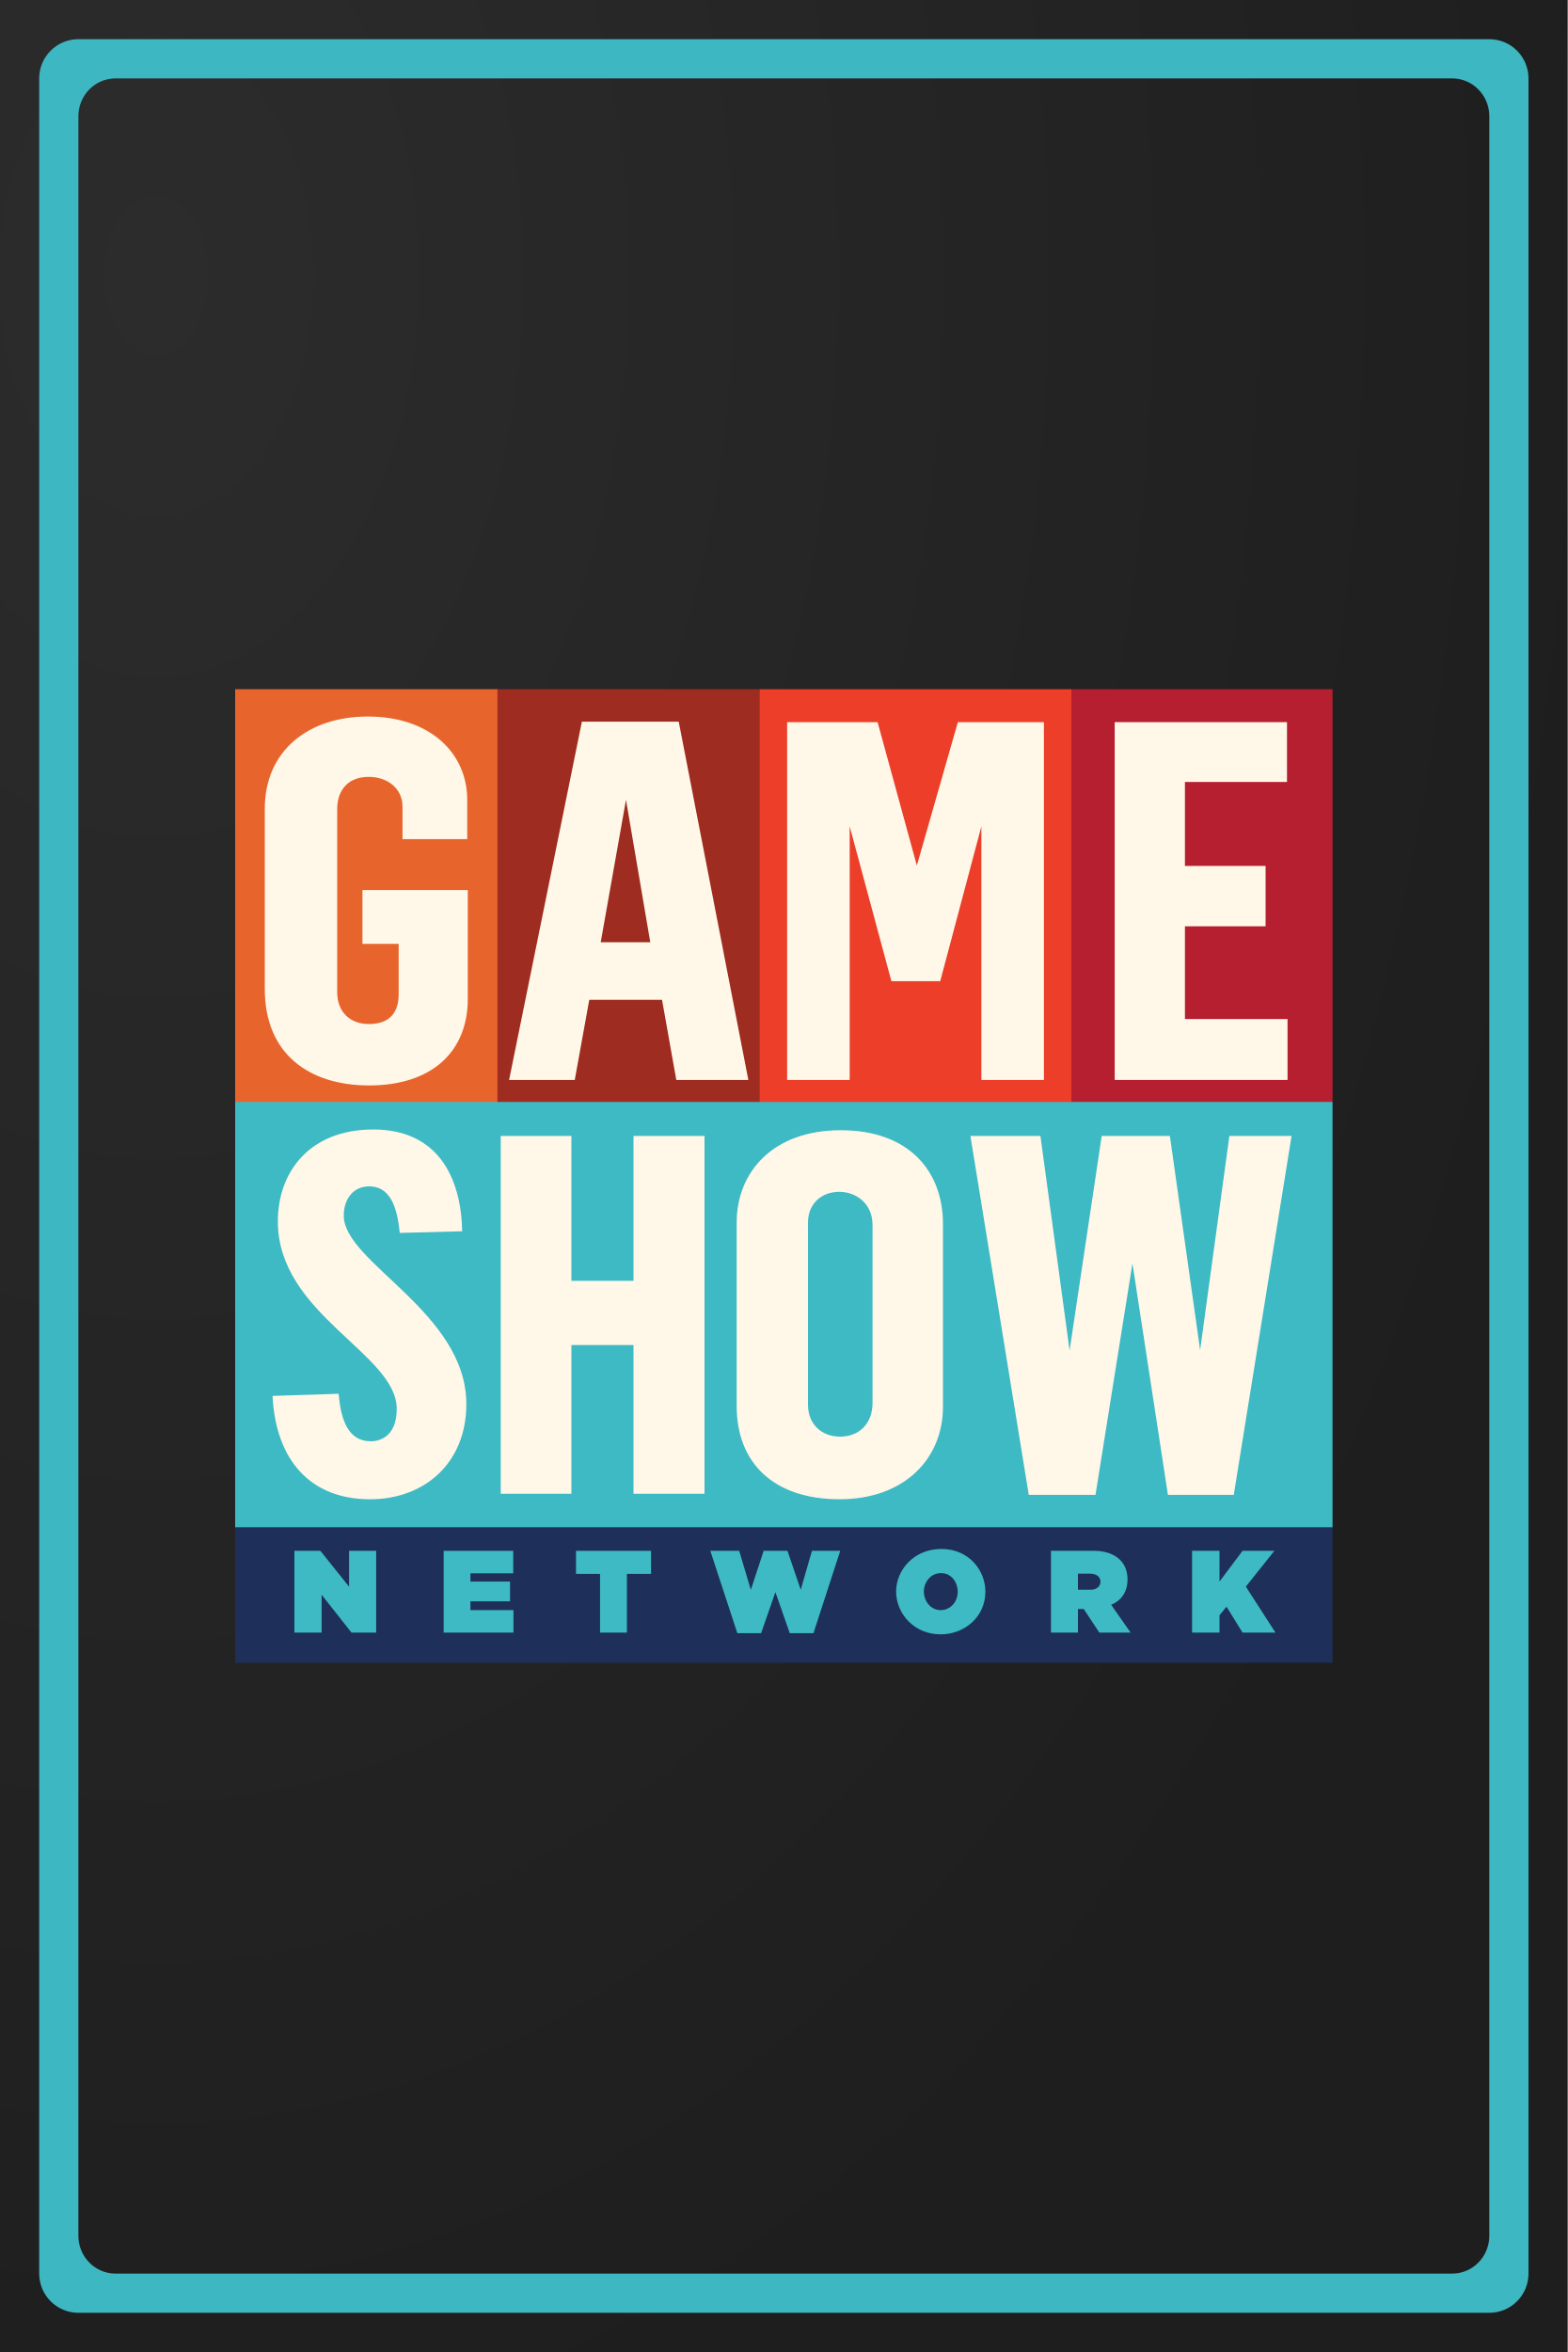
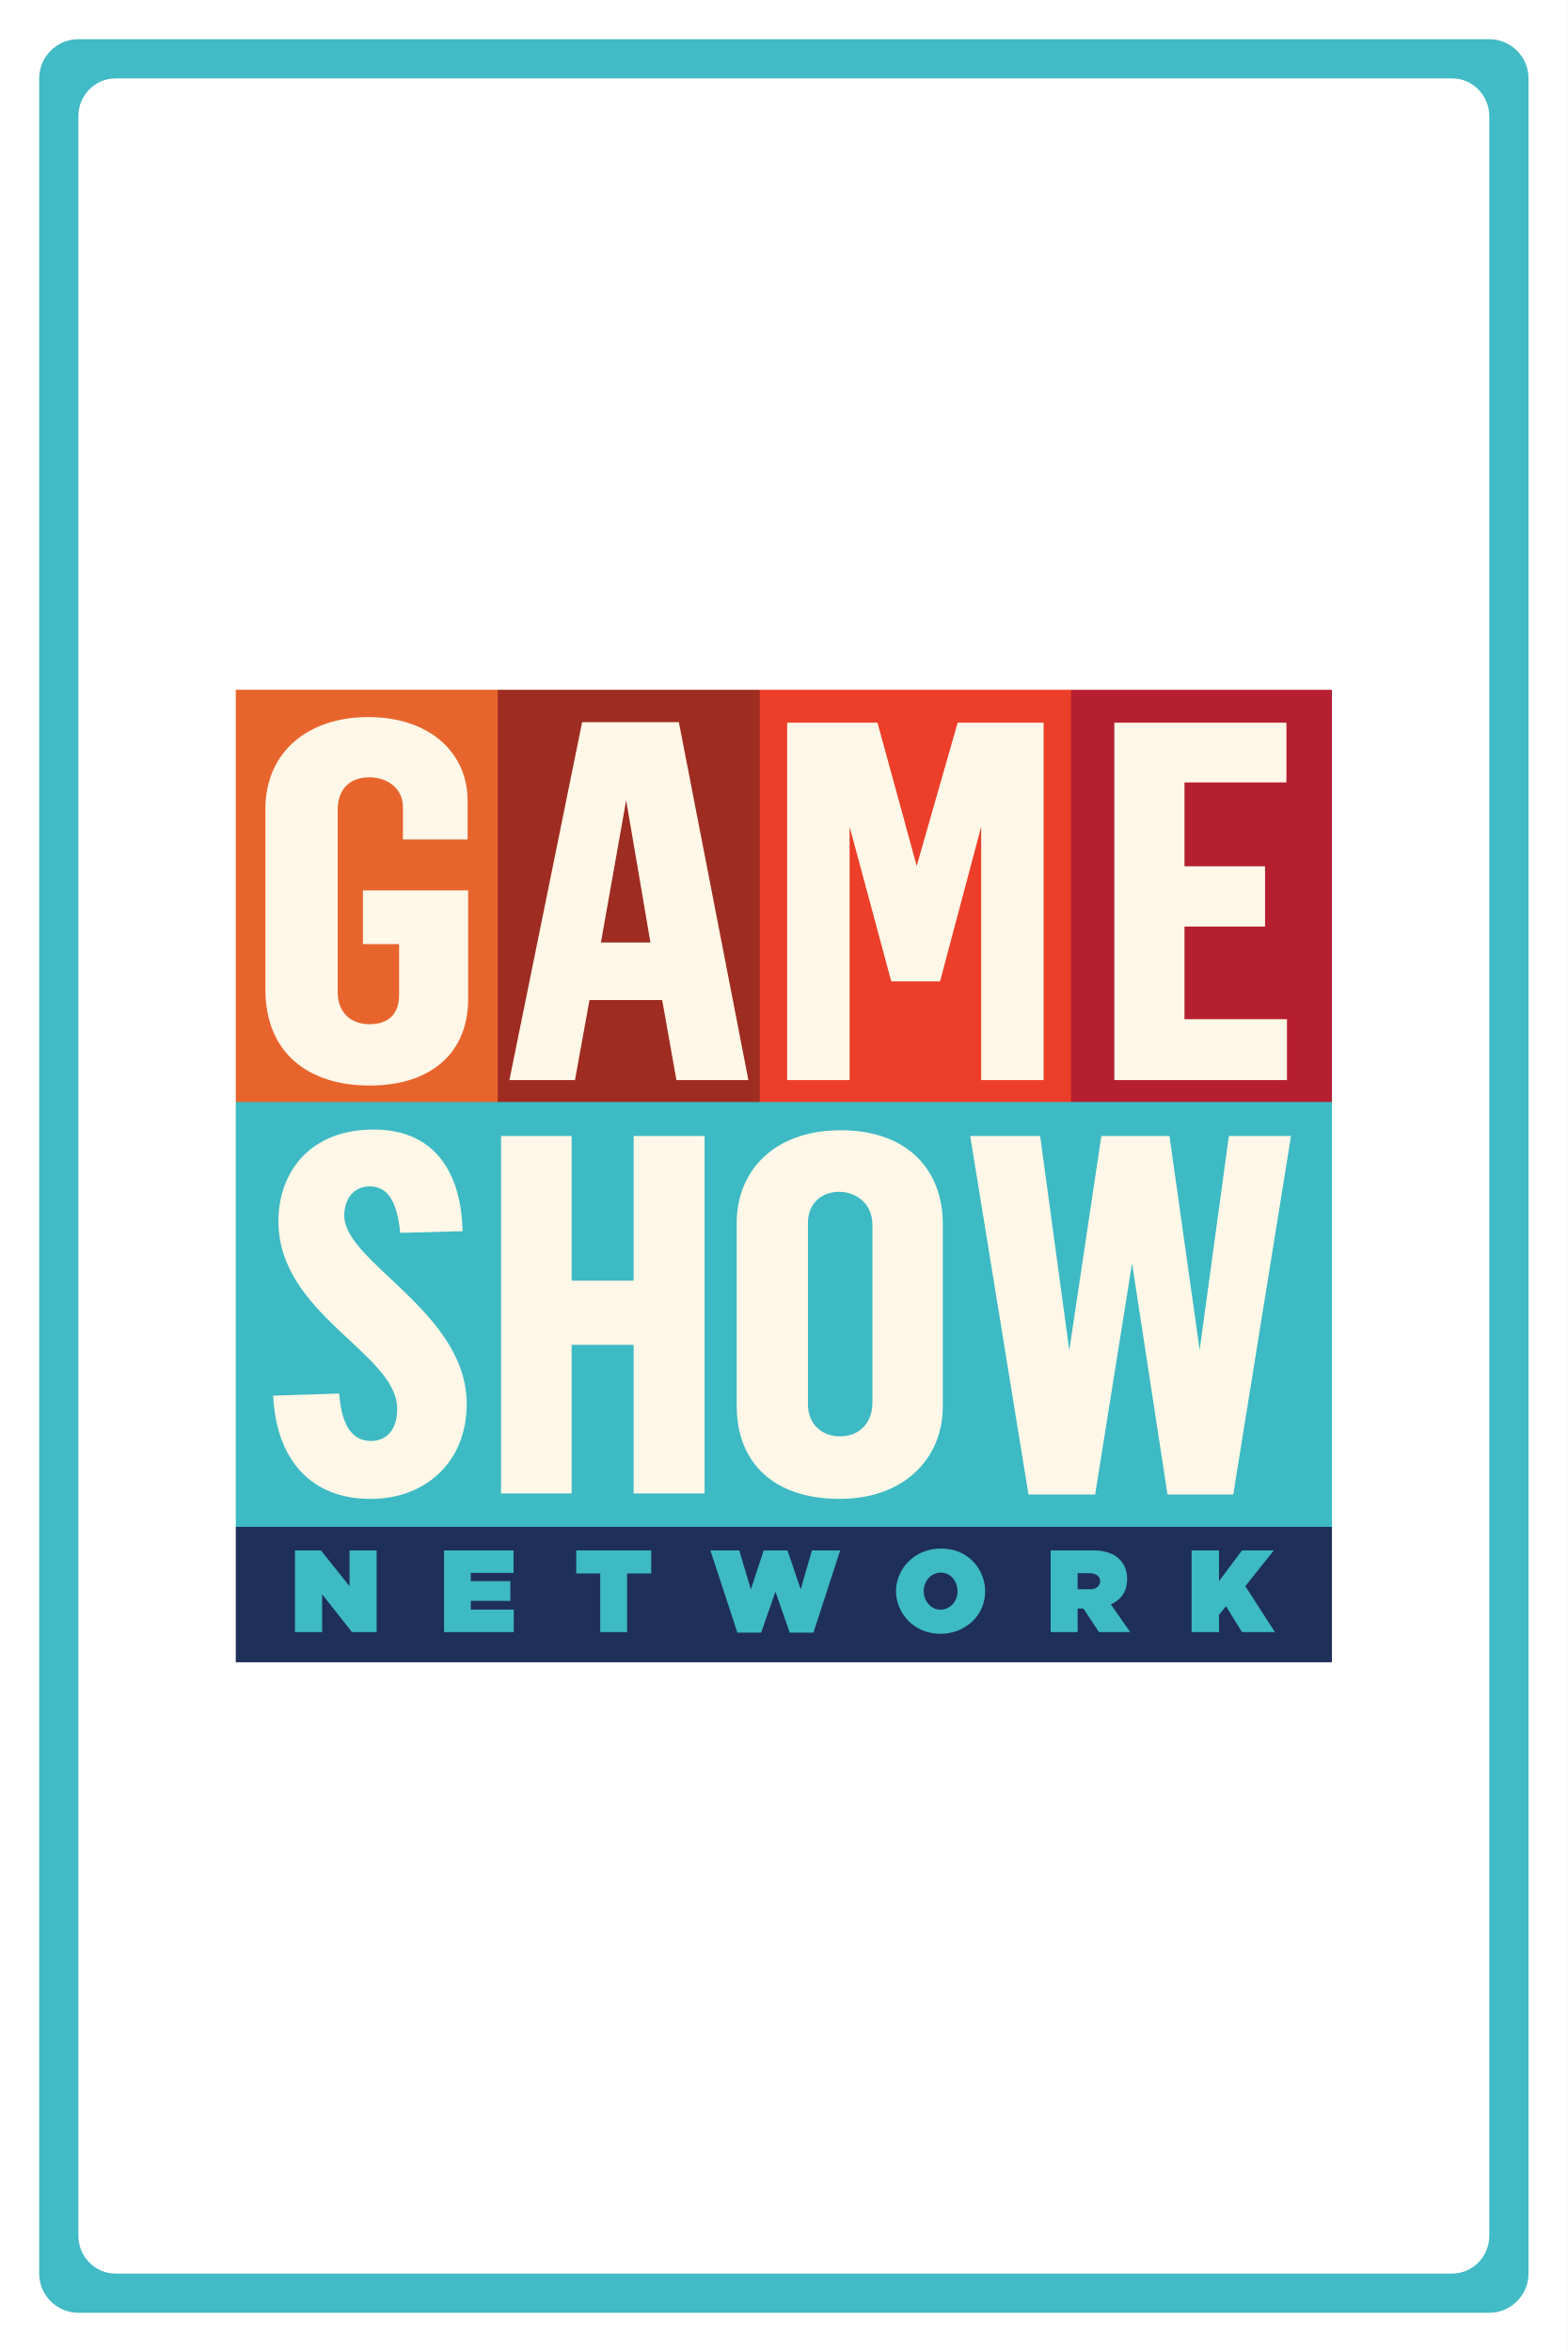
- <svg xmlns="http://www.w3.org/2000/svg" xmlns:xlink="http://www.w3.org/1999/xlink" width="1000" height="1500" viewBox="0 0 264.583 396.875" version="1.1" id="svg8">
-   <defs id="defs2">
-     <linearGradient id="linearGradient847">
-       <stop style="stop-color:#282828;stop-opacity:1" offset="0" id="stop843" />
-       <stop style="stop-color:#191919;stop-opacity:1" offset="1" id="stop845" />
-     </linearGradient>
-     <radialGradient xlink:href="#linearGradient847" id="radialGradient849" cx="26.375" cy="97.114" fx="26.375" fy="97.114" r="132.292" gradientTransform="matrix(0,3.073488,-2.009916,0,221.566,-34.61139)" gradientUnits="userSpaceOnUse" />
-   </defs>
-   <g id="layer1">
-     <rect style="opacity:0.98;fill:url(#radialGradient849);fill-opacity:1;stroke-width:2.646" id="rect841" width="264.583" height="396.875" x="-5.0862632e-06" y="-4.7961635e-14" />
-     <path id="rect3410" style="opacity:0.98;fill:#3dbac4;fill-opacity:1;stroke-width:46.344" d="M 49.832 25 A 25 25 0 0 0 25 50 L 25 1450 A 25 25 0 0 0 50 1475 L 950 1475 A 25 25 0 0 0 975 1450 L 975 50 A 25 25 0 0 0 950 25 L 50 25 A 25 25 0 0 0 49.832 25 z M 73.543 50 A 23.684 24.138 0 0 1 73.684 50 L 926.316 50 A 23.684 24.138 0 0 1 950 74.139 L 950 1425.861 A 23.684 24.138 0 0 1 926.316 1450 L 73.684 1450 A 23.684 24.138 0 0 1 50 1425.861 L 50 74.139 A 23.684 24.138 0 0 1 73.543 50 z " transform="scale(0.2645833)" />
-     <g id="layer1-6" transform="matrix(0.1852083,0,0,0.1852083,10.05417,-78.60864)">
-       <path style="fill:#1e2f5a;fill-opacity:1;stroke:none" d="m 359,1488.586 v -123.5 l 83,-83.5 h 847 l 70,83.5 v 123.5 z" id="path3092" transform="translate(-199,450.7764)" />
-       <path style="fill:#3dbac4;fill-opacity:1;stroke:none" d="M 1359,977.586 V 1365.086 H 359 V 977.586 l 160,-160 h 720 z" id="path3090" transform="translate(-199,450.7764)" />
-       <path style="fill:#b51f30;fill-opacity:1;stroke:none" d="m 1121,977.586 -124.708,-216 124.708,-160 h 238 v 376 z" id="path3088" transform="translate(-199,450.7764)" />
-       <path style="fill:#ec3e28;fill-opacity:1;stroke:none" d="M 837,977.586 714,764.544 837,601.586 h 284 v 376 z" id="path3086" transform="translate(-199,450.7764)" />
-       <path style="fill:#9e2c20;fill-opacity:1;stroke:none" d="m 598,977.586 -169,-169 169,-207 h 239 v 376 z" id="path3084" transform="translate(-199,450.7764)" />
-       <path style="fill:#e8642d;fill-opacity:1;stroke:none" d="m 359,977.586 v -376 h 239 v 376 z" id="path3082" transform="translate(-199,450.7764)" />
-       <path style="fill:#fff7e7;fill-opacity:1;stroke:none" d="m 475,784.586 h 96 v 99 c 0,48.617 -33.131,79 -89.959,79 C 427.194,962.586 386,934.652 386,874.586 v -164 c 0,-53.423 40.21,-84.115 93.836,-84.115 56.166,0 90.664,32.715 90.664,76.115 v 35.6 h -59 v -29.6 c 0,-16.923 -14.063,-27.137 -30.733,-27.137 -20.559,0 -28.767,14.019 -28.767,29.137 v 167 c 0,17.823 11.444,29.049 28.881,29.049 17.318,0 27.119,-8.974 27.119,-27.049 v -46 h -33 z" id="path3044" transform="translate(-199,450.7764)" />
-       <path style="fill:#fff7e7;fill-opacity:1;stroke:none" d="M 674.969,631.125 608.625,957.594 h 59.844 l 13.219,-73 H 748 l 13,73 h 65.656 L 763.219,631.125 Z m 40.188,71.25 22.125,129.719 H 692.125 Z" transform="translate(-199,450.7764)" id="path3046" />
-       <path style="fill:#fff7e7;fill-opacity:1;stroke:none" d="m 862,957.586 v -326 h 82.437 l 35.762,130.63 37.363,-130.63 H 1096 v 326 h -57 v -231 l -37.496,141 H 957 l -38,-141 v 231 z" id="path3050" transform="translate(-199,450.7764)" />
-       <path style="fill:#fff7e7;fill-opacity:1;stroke:none" d="m 1160.5,957.586 v -326 h 157 v 54.5 h -93 v 76.5 h 73.5 v 55 h -73.5 v 84.5 h 93.5 v 55.5 z" id="path3052" transform="translate(-199,450.7764)" />
-       <path style="fill:#fff7e7;fill-opacity:1;stroke:none" d="m 482.664,1286.782 c 9.953,0 23.565,-6.042 23.565,-29.457 0,-50.499 -108.331,-85.908 -108.331,-170.927 0,-45.091 29.055,-83.689 86.87,-83.689 58.112,0 80.04,42.359 81.149,92.72 l -56.937,1.512 c -2.498,-26.544 -10.22,-42.402 -27.829,-42.402 -14.452,0 -23.178,11.346 -23.178,26.744 0,42.703 111.703,87.773 111.703,171.663 0,53.627 -38.127,86.665 -87.711,86.665 -53.853,0 -85.871,-34.901 -88.913,-94.184 l 60.27,-1.938 c 1.966,23.563 8.516,43.294 29.34,43.294 z" id="path3054" transform="translate(-199,450.7764)" />
-       <path style="fill:#fff7e7;fill-opacity:1;stroke:none" d="m 601,1334.586 v -326 h 64.4 v 132 H 722 v -132 h 64.7 v 326 H 722 v -135.5 h -56.6 v 135.5 z" id="path3056" transform="translate(-199,450.7764)" />
-       <path style="fill:#fff7e7;fill-opacity:1;stroke:none" d="m 910.844,1003.375 c -61.981,0 -94.844,38.284 -94.844,84.219 v 167 c 0,52.222 33.959,85 93.781,85 60.234,0 94.219,-38.111 94.219,-84 v -167 c 0,-47.494 -30.613,-85.219 -93.156,-85.219 z m -1.25,56.125 c 14.363,0 30.219,9.899 30.219,30.219 v 162.062 c 0,18.562 -11.784,30.75 -29.625,30.75 -16.293,0 -29.188,-10.815 -29.188,-29.187 v -165.75 c 0,-17.198 12.151,-28.094 28.594,-28.094 z" transform="translate(-199,450.7764)" id="path3058" />
-       <path style="fill:#fff7e7;fill-opacity:1;stroke:none" d="m 1029,1008.586 h 63.813 l 26.584,195.457 29.26,-195.472 h 62.13 l 27.555,195.112 L 1265,1008.586 h 56.677 l -52.677,327 h -60 L 1176.671,1124.722 1143,1335.586 h -60.821 z" id="path3062" transform="translate(-199,450.7764)" />
-       <path style="fill:#3dbac4;fill-opacity:1;stroke:none" d="m 413,1386.586 h 23.67 L 462.8,1419.257 v -32.671 h 24.7 v 74.5 H 465 l -27.2,-34.5 v 34.5 H 413 Z" id="path3064" transform="translate(-199,450.7764)" />
-       <path style="fill:#3dbac4;fill-opacity:1;stroke:none" d="m 549,1386.586 h 63.4 v 20.488 h -39 v 7.512 h 36.1 v 18 h -36.1 v 8 h 39.2 v 20.5 H 549 Z" id="path3066" transform="translate(-199,450.7764)" />
-       <path style="fill:#3dbac4;fill-opacity:1;stroke:none" d="m 669.6,1407.586 v -21 H 738 v 21 h -22 v 53.5 h -24.5 v -53.5 z" id="path3068" transform="translate(-199,450.7764)" />
-       <path style="fill:#3dbac4;fill-opacity:1;stroke:none" d="m 792,1386.586 h 26.31 l 10.612,35.543 11.69,-35.543 h 21.698 l 12.078,35.465 10.225,-35.465 h 25.775 l -24.388,75 h -21.612 l -13.085,-37.38 -12.992,37.38 h -21.698 z" id="path3070" transform="translate(-199,450.7764)" />
-       <path style="fill:#3dbac4;fill-opacity:1;stroke:none" d="m 1002.562,1384.875 c -25.459,0 -41.25,19.596 -41.25,38.812 0,19.791 16.083,39 40.562,39 21.097,0 40.781,-15.306 40.781,-38.938 0,-19.239 -14.915,-38.875 -40.094,-38.875 z m -0.312,22 c 9.553,0 15.188,8.534 15.188,16.875 0,10.245 -7.465,16.875 -15.469,16.875 -9.288,0 -15.375,-8.358 -15.375,-16.938 0,-8.331 5.997,-16.812 15.656,-16.812 z" transform="translate(-199,450.7764)" id="path3072" />
-       <path style="fill:#3dbac4;fill-opacity:1;stroke:none" d="m 1102.406,1386.594 v 74.5 H 1127 v -21.5 h 5.281 l 14.219,21.5 h 28.5 l -17.719,-25.344 c 7.22,-2.946 14.906,-9.743 14.906,-23.156 0,-17.493 -13.473,-26 -30.188,-26 z M 1127,1407.375 h 11 c 5.51,0 9.531,2.605 9.531,7.406 0,4.505 -4.124,7.219 -8.531,7.219 h -12 z" transform="translate(-199,450.7764)" id="path3076" />
-       <path style="fill:#3dbac4;fill-opacity:1;stroke:none" d="m 1231,1461.086 v -74.5 h 25 v 28 l 21,-28 h 29 l -26,32.603 27,41.897 h -30 l -14.616,-23.61 -6.384,7.781 v 15.829 z" id="path3080" transform="translate(-199,450.7764)" />
-     </g>
-   </g>
+ <svg xmlns="http://www.w3.org/2000/svg" width="1000" height="1500" viewBox="0 0 264.583 396.875">
+   <path style="opacity:.98;fill:#fff;fill-opacity:1;stroke-width:2.646" d="M0 0h264.583v396.875H0z" />
+   <path style="opacity:.98;fill:#3dbac4;fill-opacity:1;stroke-width:46.344" d="M49.832 25A25 25 0 0 0 25 50v1400a25 25 0 0 0 25 25h900a25 25 0 0 0 25-25V50a25 25 0 0 0-25-25H50a25 25 0 0 0-.168 0zm23.711 25a23.684 24.138 0 0 1 .14 0h852.633A23.684 24.138 0 0 1 950 74.139V1425.86a23.684 24.138 0 0 1-23.684 24.14H73.684A23.684 24.138 0 0 1 50 1425.861V74.14A23.684 24.138 0 0 1 73.543 50z" transform="scale(.26458)" />
+   <path style="fill:#1e2f5a;fill-opacity:1;stroke:none" d="M359 1488.586v-123.5l83-83.5h847l70 83.5v123.5z" transform="matrix(.185 0 0 .185 -26.623 5.097)" />
+   <path style="fill:#3dbac4;fill-opacity:1;stroke:none" d="M1359 977.586v387.5H359v-387.5l160-160h720z" transform="matrix(.185 0 0 .185 -26.623 5.097)" />
+   <path style="fill:#b51f30;fill-opacity:1;stroke:none" d="m1121 977.586-124.708-216 124.708-160h238v376z" transform="matrix(.185 0 0 .185 -26.623 5.097)" />
+   <path style="fill:#ec3e28;fill-opacity:1;stroke:none" d="M837 977.586 714 764.544l123-162.958h284v376z" transform="matrix(.185 0 0 .185 -26.623 5.097)" />
+   <path style="fill:#9e2c20;fill-opacity:1;stroke:none" d="m598 977.586-169-169 169-207h239v376z" transform="matrix(.185 0 0 .185 -26.623 5.097)" />
+   <path style="fill:#e8642d;fill-opacity:1;stroke:none" d="M359 977.586v-376h239v376z" transform="matrix(.185 0 0 .185 -26.623 5.097)" />
+   <path style="fill:#fff7e7;fill-opacity:1;stroke:none" d="M475 784.586h96v99c0 48.617-33.13 79-89.959 79-53.847 0-95.041-27.934-95.041-88v-164c0-53.424 40.21-84.115 93.836-84.115 56.165 0 90.664 32.715 90.664 76.115v35.6h-59v-29.6c0-16.923-14.063-27.137-30.733-27.137-20.559 0-28.767 14.02-28.767 29.137v167c0 17.823 11.444 29.049 28.881 29.049 17.318 0 27.119-8.974 27.119-27.05v-46h-33zm199.969-153.461-66.344 326.469h59.844l13.218-73H748l13 73h65.656L763.22 631.125Zm40.187 71.25 22.125 129.719h-45.156ZM862 957.586v-326h82.437l35.762 130.63 37.363-130.63H1096v326h-57v-231l-37.496 141H957l-38-141v231zm298.5 0v-326h157v54.5h-93v76.5h73.5v55h-73.5v84.5h93.5v55.5zm-677.836 329.196c9.953 0 23.565-6.042 23.565-29.457 0-50.499-108.33-85.908-108.33-170.927 0-45.09 29.055-83.689 86.87-83.689 58.112 0 80.04 42.36 81.149 92.72l-56.937 1.512c-2.498-26.544-10.22-42.402-27.829-42.402-14.452 0-23.177 11.346-23.177 26.743 0 42.703 111.703 87.774 111.703 171.663 0 53.627-38.127 86.665-87.712 86.665-53.852 0-85.87-34.901-88.912-94.184l60.27-1.938c1.965 23.563 8.516 43.294 29.34 43.294zM601 1334.586v-326h64.4v132H722v-132h64.7v326H722v-135.5h-56.6v135.5zm309.844-331.211c-61.982 0-94.844 38.284-94.844 84.219v167c0 52.222 33.96 85 93.781 85 60.234 0 94.219-38.111 94.219-84v-167c0-47.495-30.613-85.219-93.156-85.219zm-1.25 56.125c14.362 0 30.218 9.899 30.218 30.219v162.062c0 18.562-11.784 30.75-29.625 30.75-16.292 0-29.187-10.815-29.187-29.187v-165.75c0-17.199 12.151-28.094 28.594-28.094zM1029 1008.586h63.813l26.584 195.457 29.26-195.472h62.13l27.555 195.111L1265 1008.586h56.677l-52.677 327h-60l-32.329-210.864L1143 1335.586h-60.821z" transform="matrix(.185 0 0 .185 -26.623 5.097)" />
+   <path style="fill:#3dbac4;fill-opacity:1;stroke:none" d="M413 1386.586h23.67l26.13 32.67v-32.67h24.7v74.5H465l-27.2-34.5v34.5H413Zm136 0h63.4v20.488h-39v7.512h36.1v18h-36.1v8h39.2v20.5H549Zm120.6 21v-21H738v21h-22v53.5h-24.5v-53.5zm122.4-21h26.31l10.612 35.542 11.69-35.542h21.698l12.078 35.465 10.224-35.465h25.776l-24.388 75h-21.612l-13.086-37.38-12.992 37.38h-21.698zm210.563-1.711c-25.46 0-41.25 19.596-41.25 38.813 0 19.79 16.082 39 40.562 39 21.097 0 40.781-15.306 40.781-38.938 0-19.239-14.915-38.875-40.094-38.875zm-.313 22c9.553 0 15.188 8.534 15.188 16.875 0 10.245-7.465 16.875-15.47 16.875-9.287 0-15.374-8.358-15.374-16.938 0-8.33 5.997-16.812 15.656-16.812zm100.156-20.281v74.5H1127v-21.5h5.281l14.219 21.5h28.5l-17.719-25.344c7.22-2.946 14.906-9.743 14.906-23.156 0-17.493-13.472-26-30.187-26zm24.594 20.781h11c5.51 0 9.531 2.605 9.531 7.406 0 4.505-4.124 7.219-8.531 7.219h-12zm104 53.711v-74.5h25v28l21-28h29l-26 32.603 27 41.897h-30l-14.616-23.61-6.384 7.78v15.83z" transform="matrix(.185 0 0 .185 -26.623 5.097)" />
</svg>
